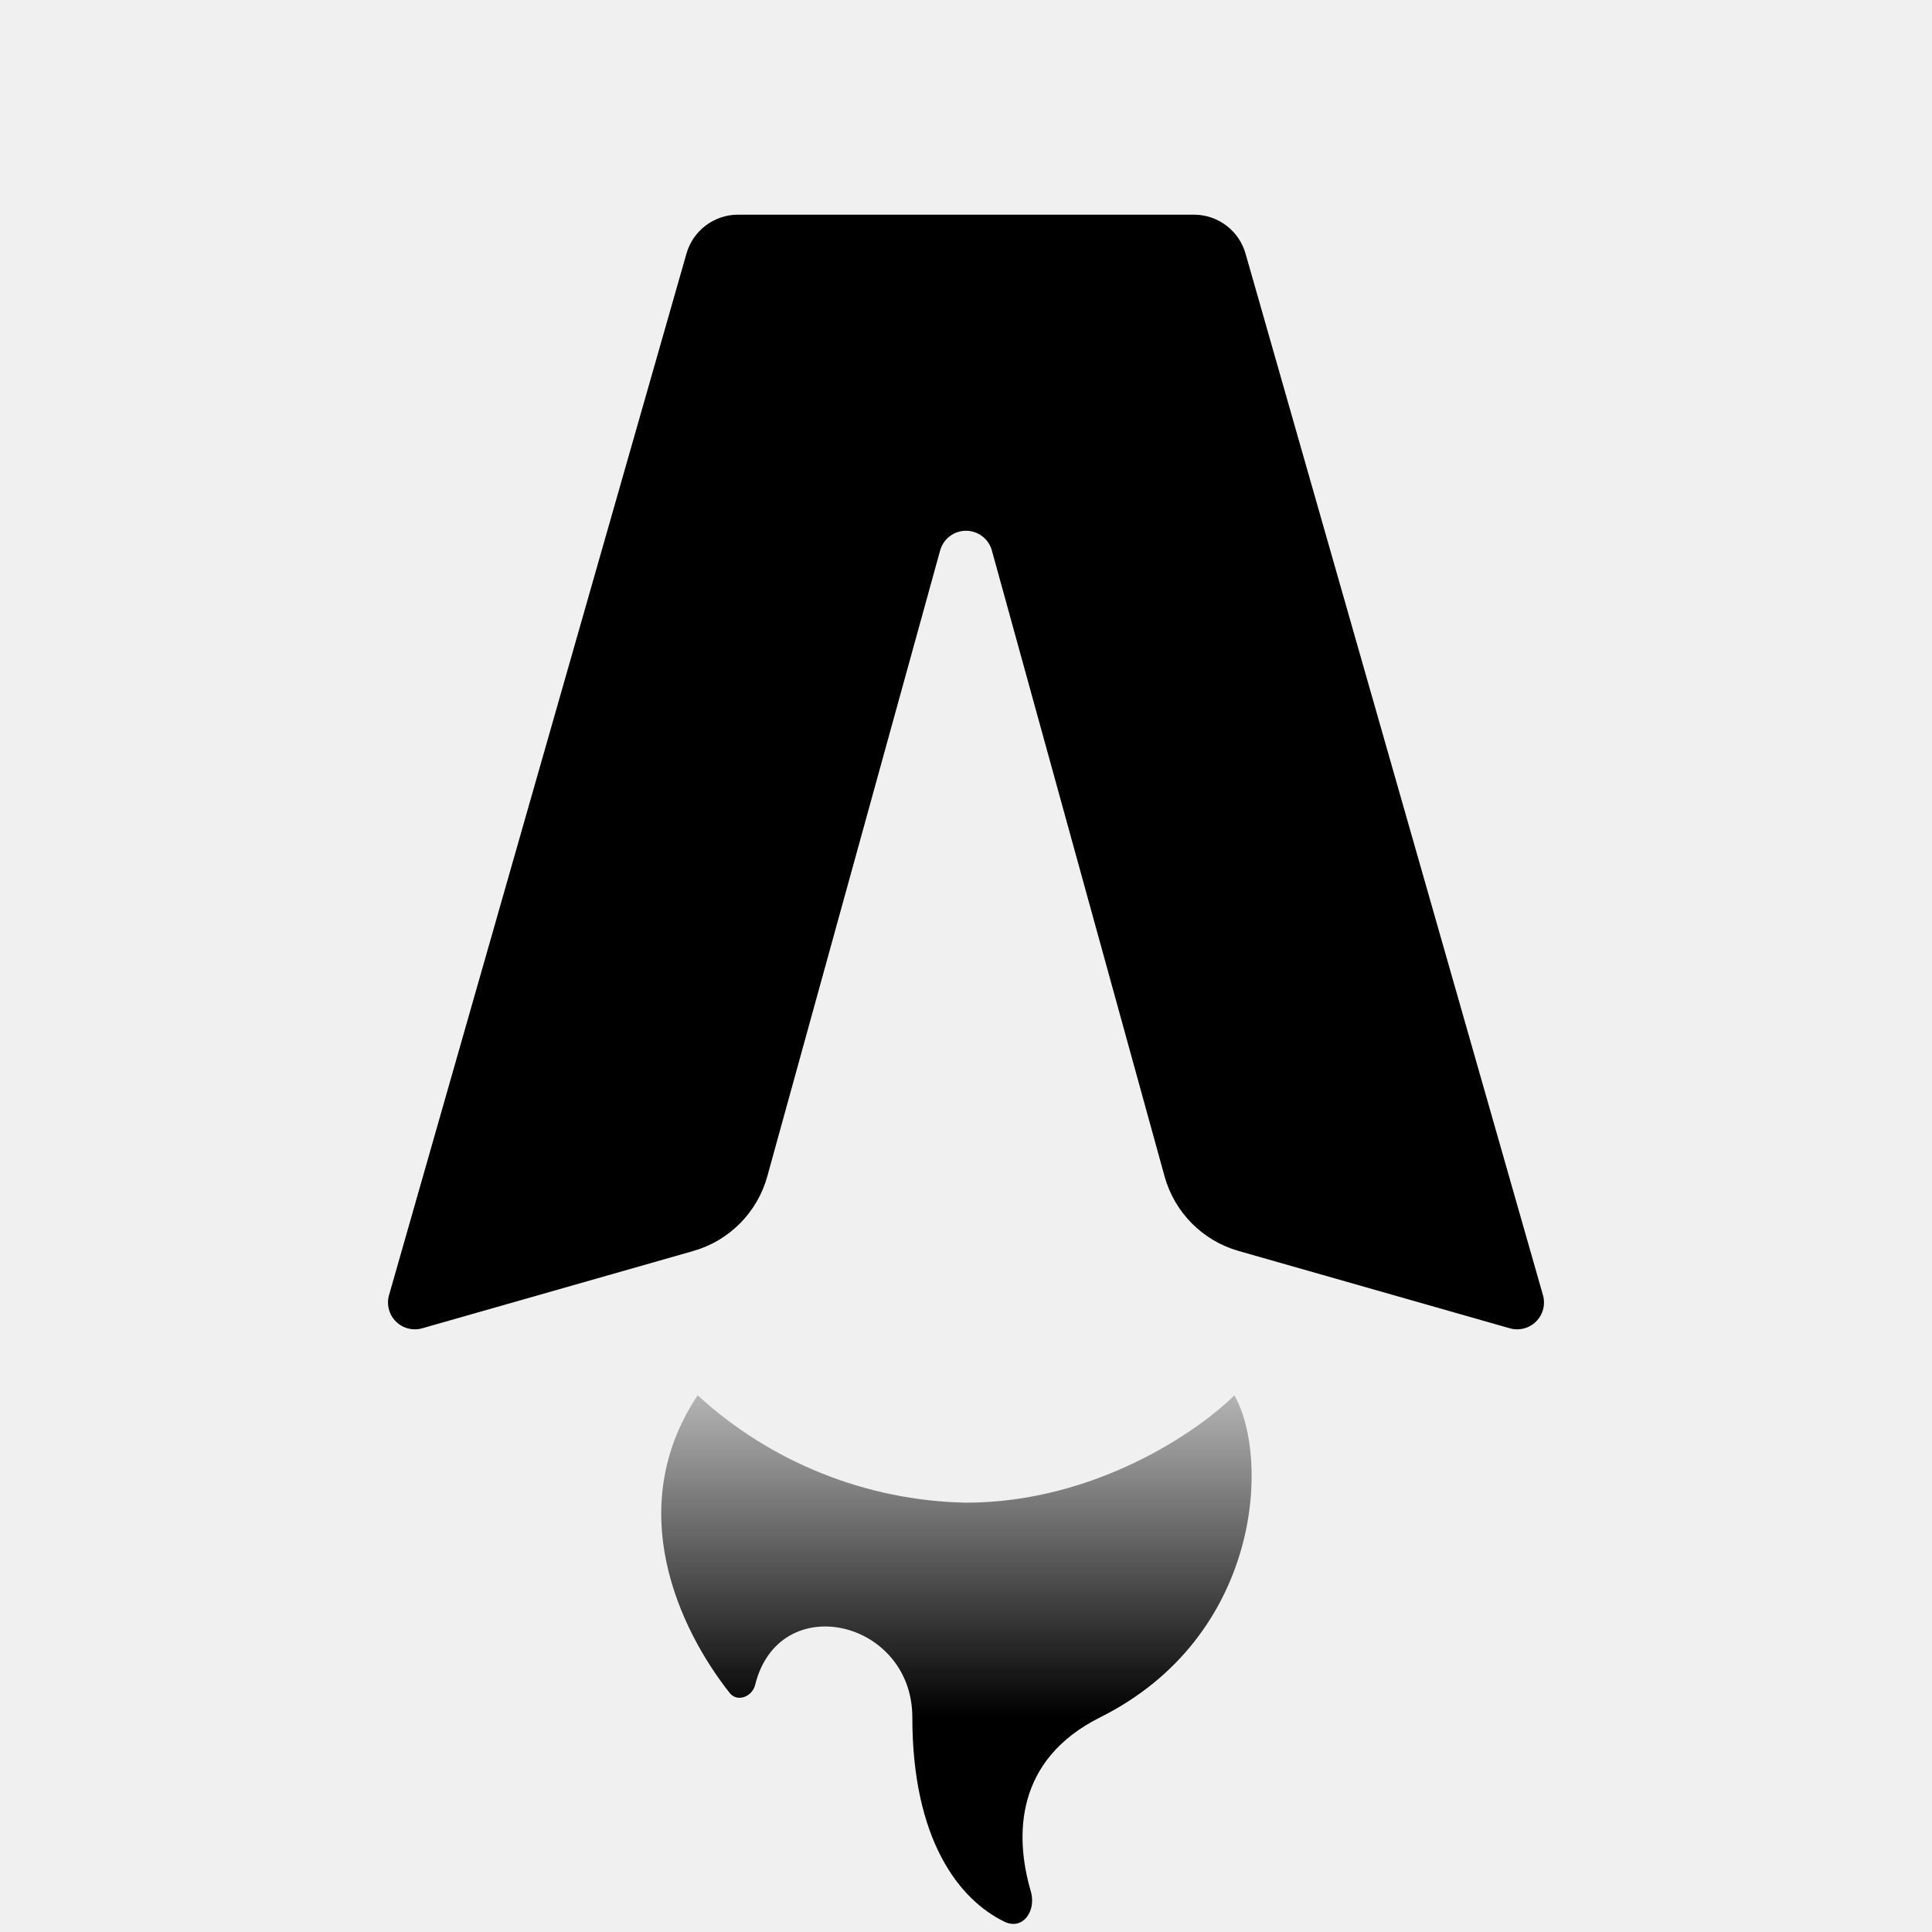
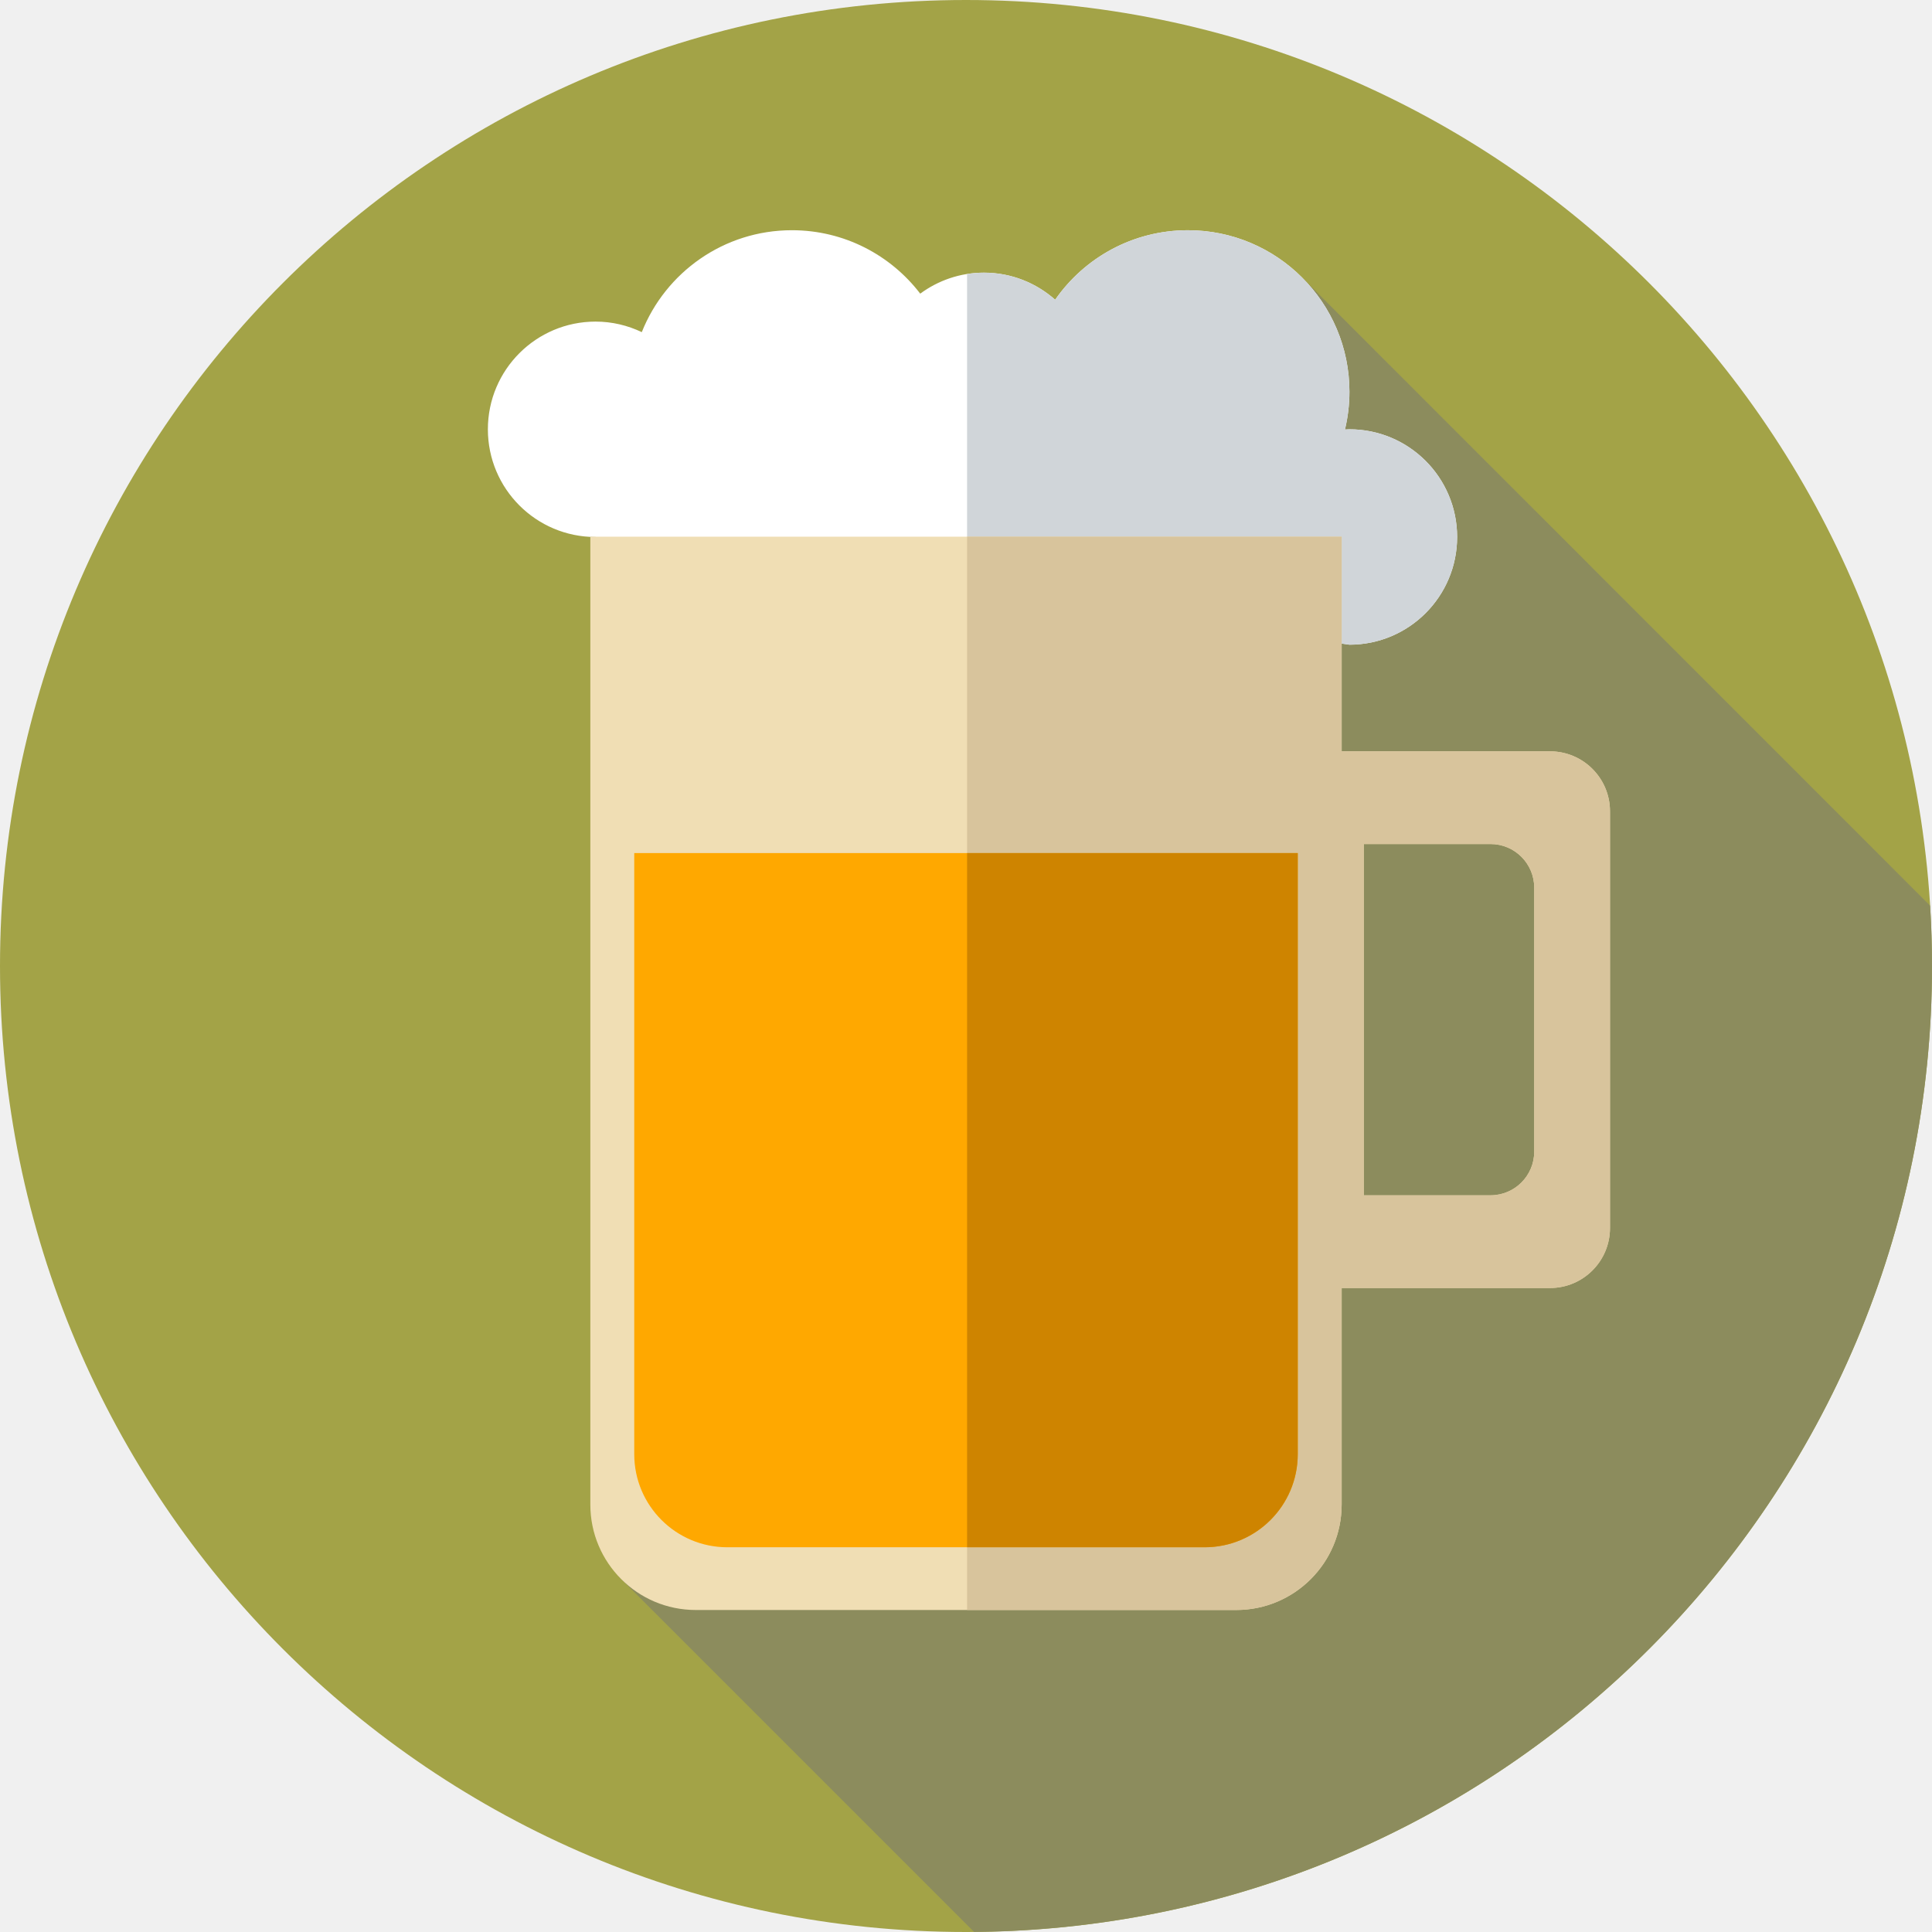
- <svg xmlns="http://www.w3.org/2000/svg" fill="none" viewBox="0 0 36 36">
-   <path fill="#000" d="M22.25 4h-8.5a1 1 0 0 0-.96.73l-5.54 19.4a.5.5 0 0 0 .62.62l5.05-1.44a2 2 0 0 0 1.38-1.4l3.22-11.66a.5.5 0 0 1 .96 0l3.22 11.67a2 2 0 0 0 1.38 1.39l5.05 1.44a.5.5 0 0 0 .62-.62l-5.54-19.4a1 1 0 0 0-.96-.73Z" />
-   <path fill="url(#gradient)" d="M18 28a7.63 7.63 0 0 1-5-2c-1.4 2.1-.35 4.35.6 5.55.14.17.41.07.47-.15.44-1.8 2.93-1.22 2.93.6 0 2.28.87 3.4 1.72 3.81.34.16.59-.2.49-.56-.31-1.05-.29-2.46 1.29-3.25 3-1.5 3.17-4.83 2.5-6-.67.67-2.6 2-5 2Z" />
-   <defs>
-     <linearGradient id="gradient" x1="16" x2="16" y1="32" y2="24" gradientUnits="userSpaceOnUse">
-       <stop stop-color="#000" />
-       <stop offset="1" stop-color="#000" stop-opacity="0" />
-     </linearGradient>
-   </defs>
-   <style>
-     @media (prefers-color-scheme:dark){:root{filter:invert(100%)}}
-   </style>
+ <svg xmlns="http://www.w3.org/2000/svg" version="1.1" x="0px" y="0px" viewBox="0 0 297 297" style="enable-background:new 0 0 297 297;" xml:space="preserve">
+   <g id="gcircle">
+     <circle style="fill:#a3a347" cx="148.5" cy="148.5" r="148.5" />
+   </g>
+   <g id="gbeershadow">
+     <path style="fill:#8c8c5d" d="M296.703,139.216l-96.66-96.678L95.112,242.358l54.626,54.626C231.181,296.318,297,230.1,297,148.5 C297,145.381,296.892,142.288,296.703,139.216z" />
+   </g>
+   <g id="gbeer">
+     <path style="fill:#FFFFFF" d="M207.444,99.107c9.143,0,16.556-7.412,16.556-16.556s-7.412-16.556-16.556-16.556 c-0.233,0-0.459,0.025-0.689,0.035c0.446-1.863,0.689-3.805,0.689-5.805c0-13.715-11.118-24.833-24.833-24.833 c-8.456,0-15.919,4.23-20.404,10.685c-2.92-2.582-6.747-4.163-10.951-4.163c-3.669,0-7.048,1.208-9.793,3.228 c-4.538-5.926-11.683-9.751-19.724-9.751c-10.476,0-19.43,6.491-23.079,15.667c-2.156-1.028-4.559-1.62-7.106-1.62 C82.412,49.44,75,56.852,75,65.996s7.412,16.556,16.556,16.556L207.444,99.107z" />
+     <path style="fill:#D0D5D9" d="M207.444,65.996c-0.233,0-0.459,0.025-0.689,0.035c0.446-1.863,0.689-3.805,0.689-5.804 c0-13.715-11.118-24.833-24.833-24.833c-8.455,0-15.919,4.23-20.404,10.685c-2.92-2.583-6.747-4.163-10.951-4.163 c-0.882,0-1.745,0.073-2.589,0.208V90.71l58.777,8.397c9.143,0,16.556-7.412,16.556-16.556S216.588,65.996,207.444,65.996z" />
+     <path style="fill:#F0DEB4" d="M238.282,115.5H206.25v-33H90.75v148.792c0,8.952,7.257,16.208,16.208,16.208h83.083 c8.952,0,16.208-7.257,16.208-16.208V198h32.032c5.091,0,9.218-4.127,9.218-9.218v-64.064 C247.5,119.627,243.373,115.5,238.282,115.5z M235.853,177.032c0,3.71-3.008,6.718-6.718,6.718h-19.488v-54h19.488 c3.71,0,6.718,3.008,6.718,6.718V177.032z" />
+     <path style="fill:#D8C49C" d="M238.282,115.5H206.25v-33h-57.583v165h41.375c8.952,0,16.208-7.257,16.208-16.208V198h32.032 c5.091,0,9.218-4.127,9.218-9.218v-64.064C247.5,119.627,243.373,115.5,238.282,115.5z M235.853,177.032 c0,3.71-3.008,6.718-6.718,6.718h-19.488v-54h19.488c3.71,0,6.718,3.008,6.718,6.718V177.032z" />
+     <path style="fill:#FFA800" d="M111.814,237.857h73.372c7.905,0,14.314-6.409,14.314-14.314v-92.4h-102v92.4 C97.5,231.449,103.909,237.857,111.814,237.857z" />
+     <path style="fill:#CE8400" d="M148.667,131.143v106.714h36.519c7.905,0,14.314-6.409,14.314-14.314v-92.4H148.667z" />
+   </g>
</svg>
